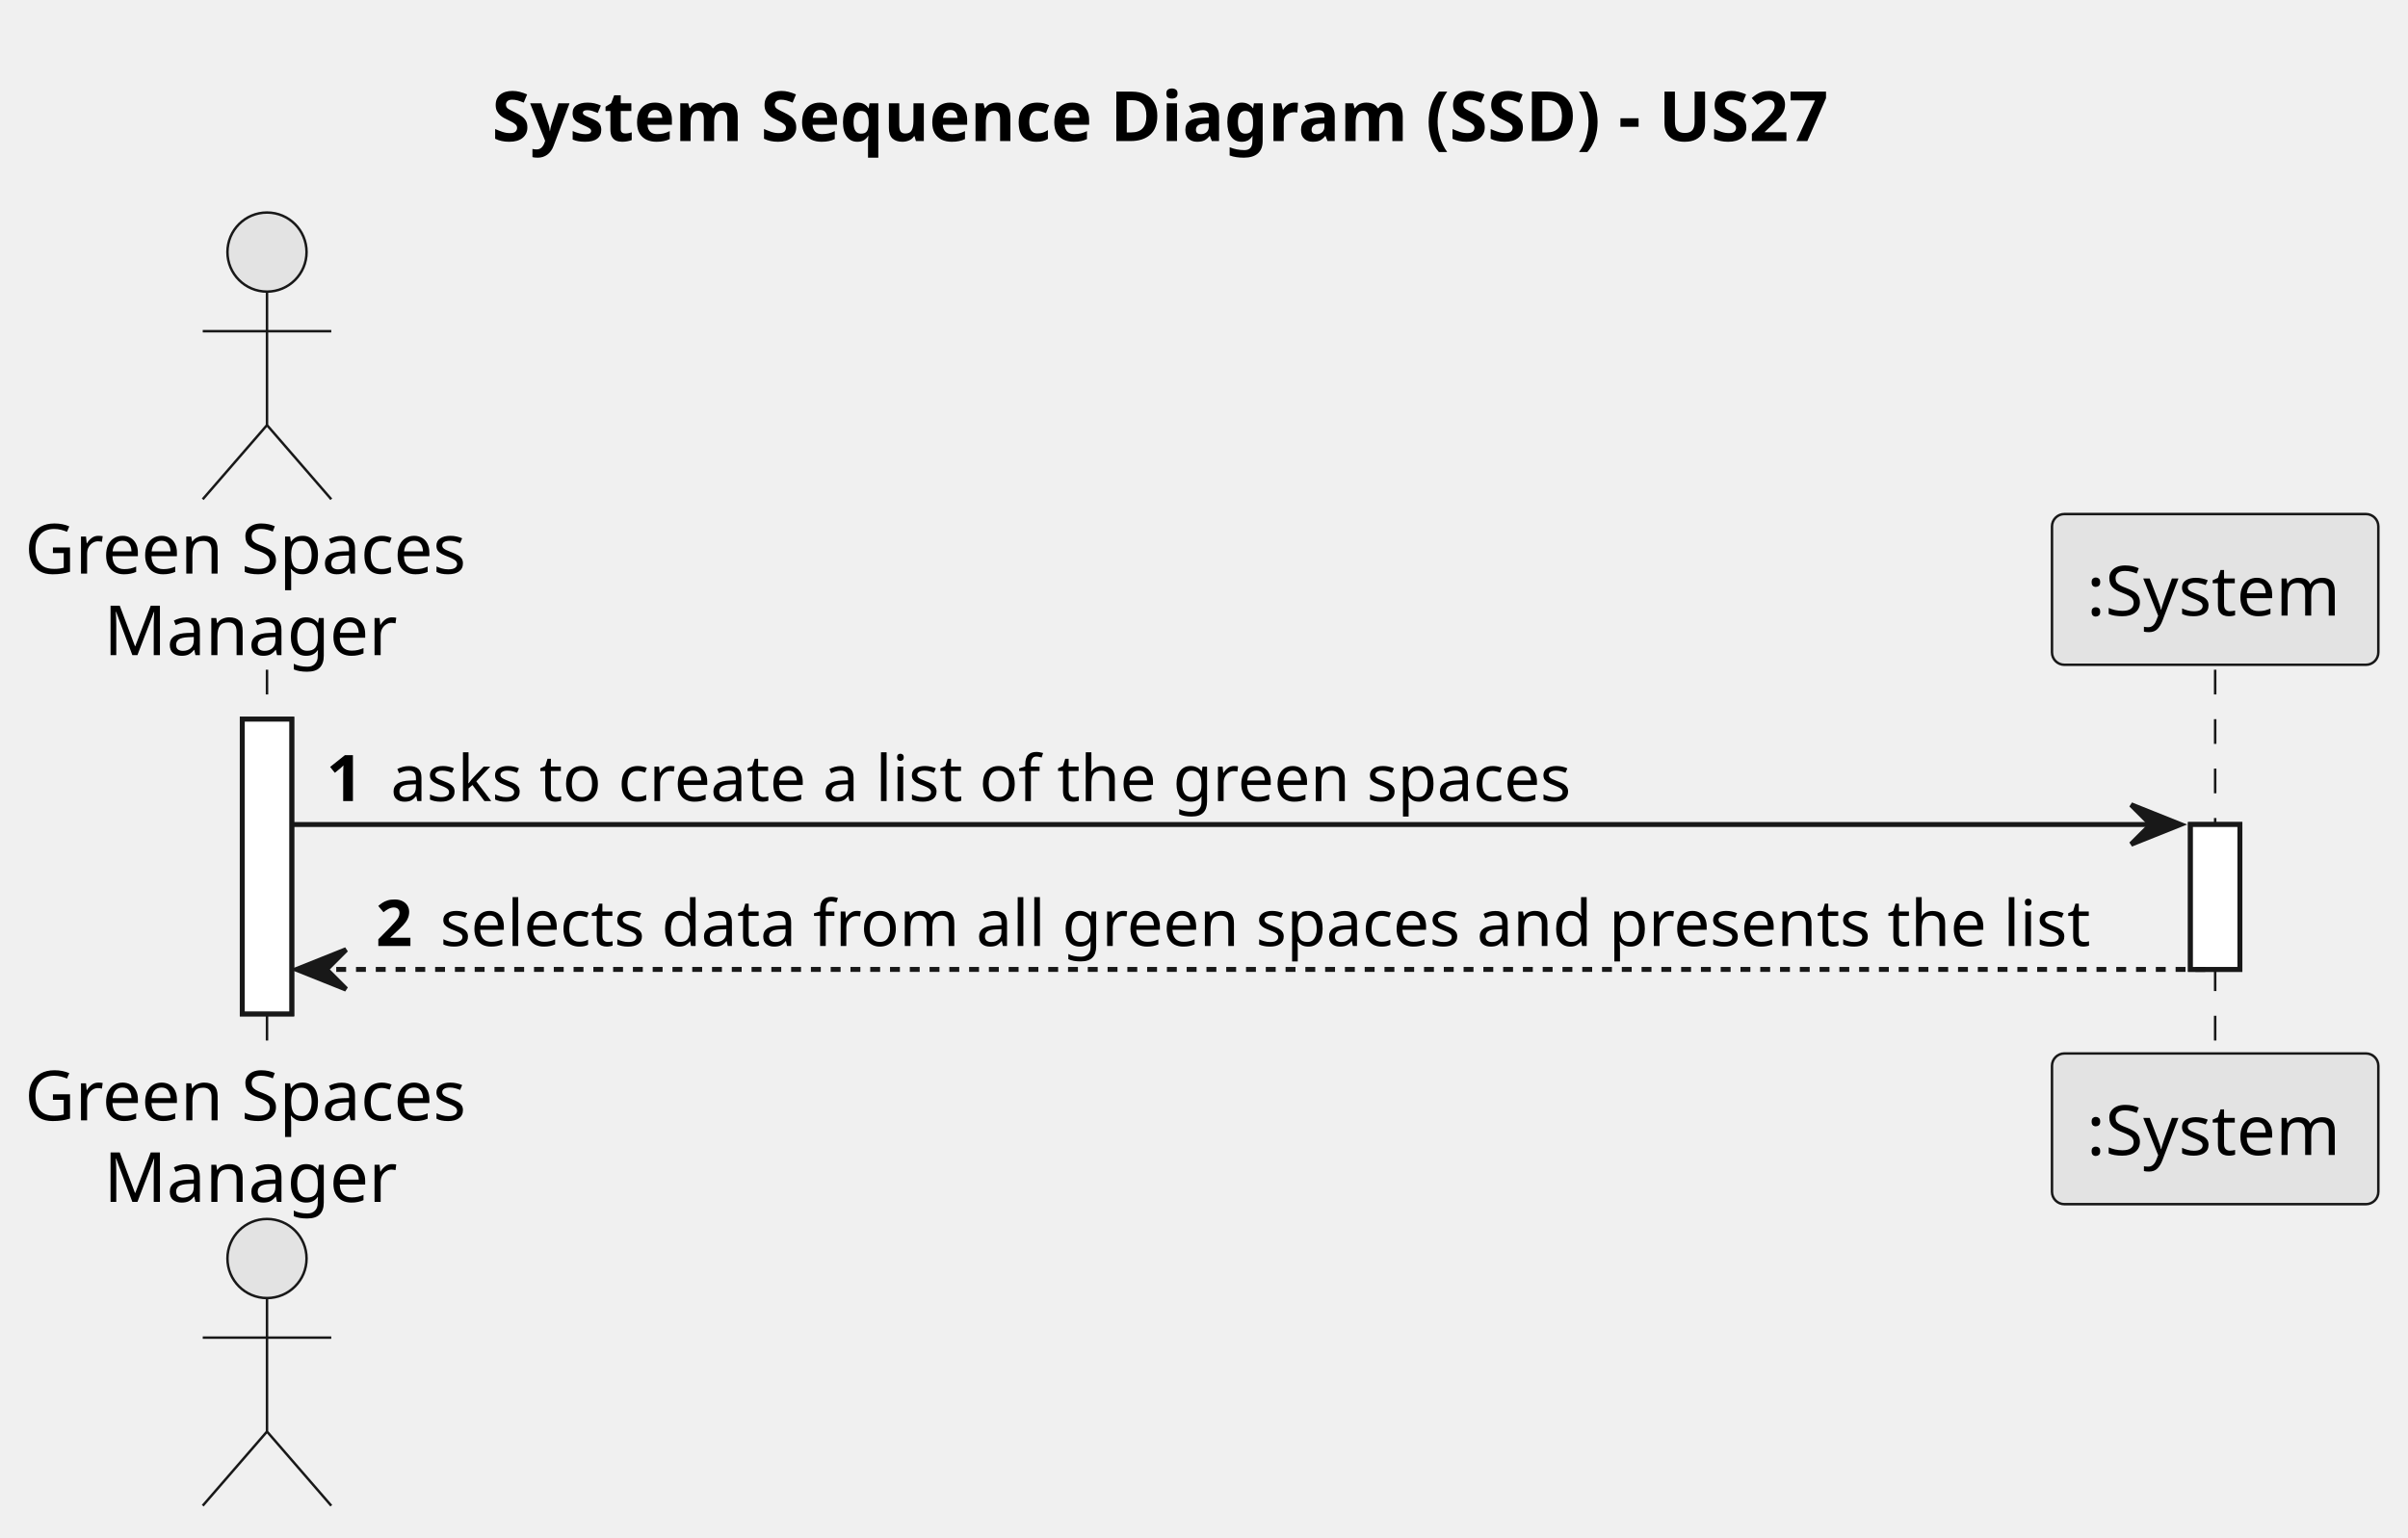
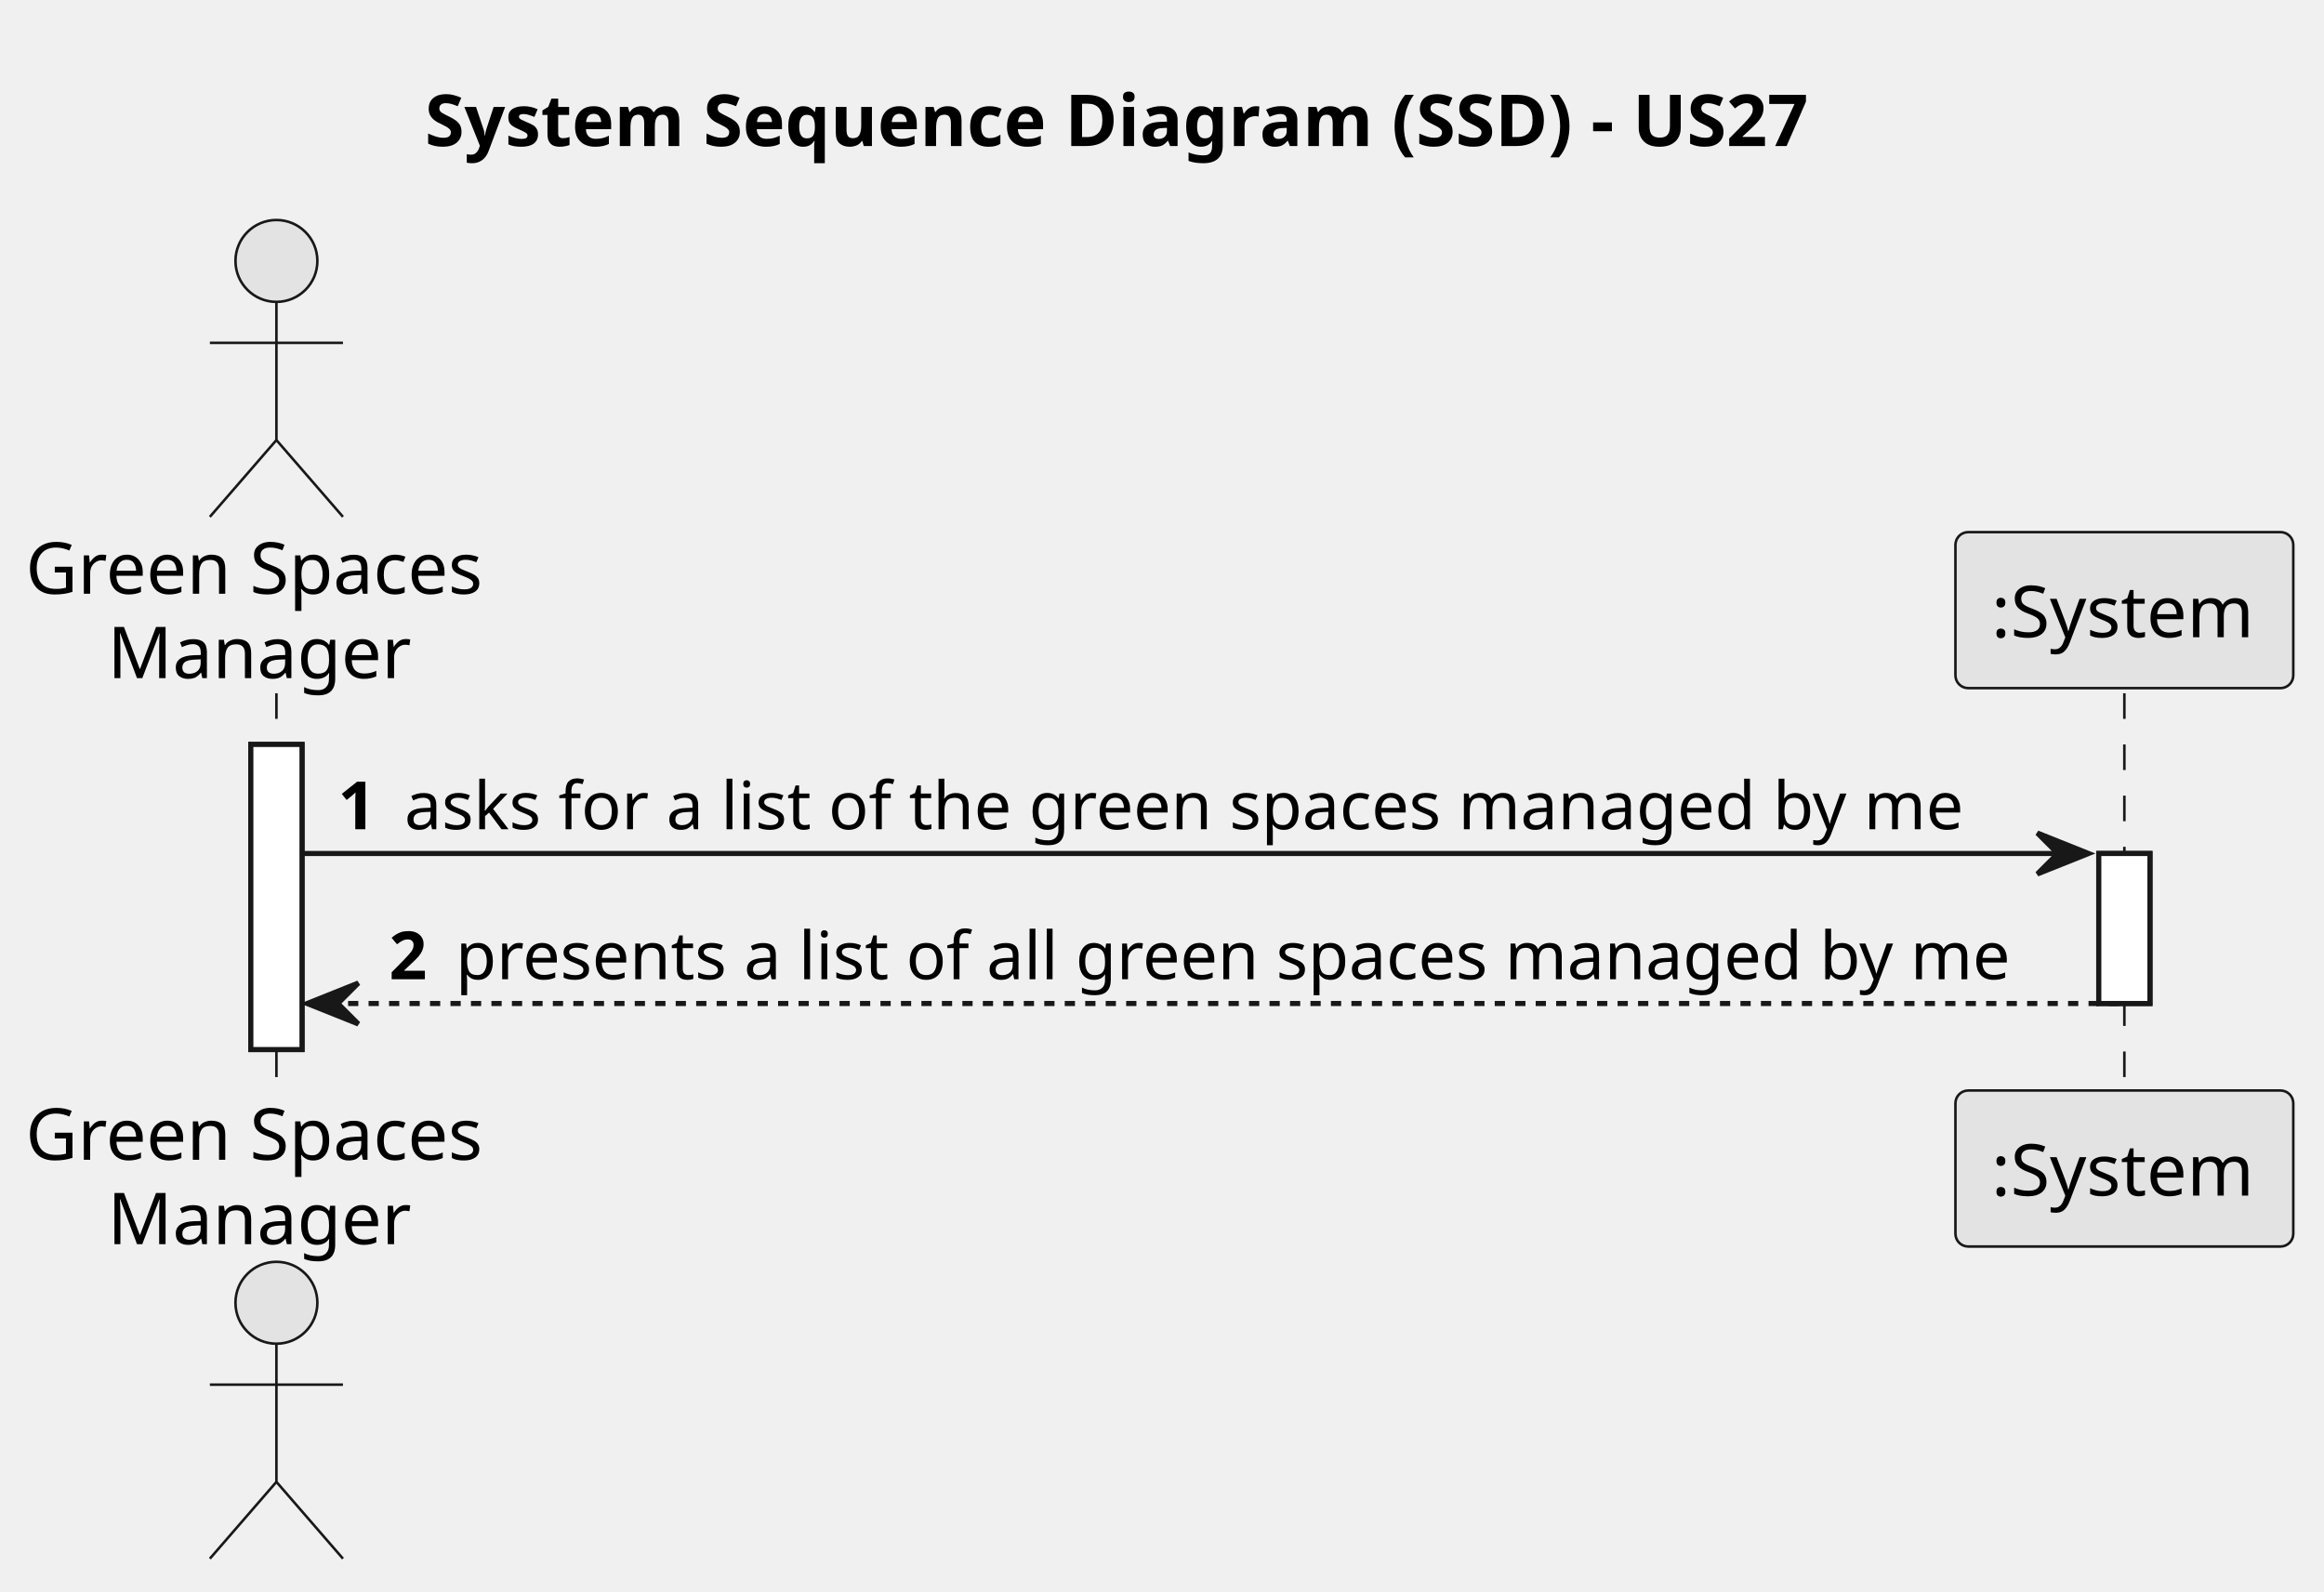
- <svg xmlns="http://www.w3.org/2000/svg" contentStyleType="text/css" height="311px" preserveAspectRatio="none" style="width:487px;height:311px;background:#FFFFFF;" version="1.1" viewBox="0 0 487 311" width="487px" zoomAndPan="magnify">
+ <svg xmlns="http://www.w3.org/2000/svg" contentStyleType="text/css" height="311px" preserveAspectRatio="none" style="width:454px;height:311px;background:#FFFFFF;" version="1.1" viewBox="0 0 454 311" width="454px" zoomAndPan="magnify">
  <defs />
  <g>
-     <text fill="#000000" font-family="sans-serif" font-size="14" font-weight="bold" lengthAdjust="spacing" textLength="286" x="99.5" y="28.535">System Sequence Diagram (SSD) - US27</text>
+     <text fill="#000000" font-family="sans-serif" font-size="14" font-weight="bold" lengthAdjust="spacing" textLength="286" x="83" y="28.535">System Sequence Diagram (SSD) - US27</text>
    <rect fill="#FFFFFF" height="59.621" style="stroke:#181818;stroke-width:1.0;" width="10" x="49" y="145.465" />
-     <rect fill="#FFFFFF" height="29.311" style="stroke:#181818;stroke-width:1.0;" width="10" x="443" y="166.775" />
+     <rect fill="#FFFFFF" height="29.311" style="stroke:#181818;stroke-width:1.0;" width="10" x="410" y="166.775" />
    <line style="stroke:#181818;stroke-width:0.5;stroke-dasharray:5.0,5.0;" x1="54" x2="54" y1="135.465" y2="214.086" />
-     <line style="stroke:#181818;stroke-width:0.5;stroke-dasharray:5.0,5.0;" x1="448" x2="448" y1="135.465" y2="214.086" />
+     <line style="stroke:#181818;stroke-width:0.5;stroke-dasharray:5.0,5.0;" x1="415" x2="415" y1="135.465" y2="214.086" />
    <text fill="#000000" font-family="sans-serif" font-size="14" lengthAdjust="spacing" textLength="92" x="5" y="116.023">Green Spaces</text>
    <text fill="#000000" font-family="sans-serif" font-size="14" lengthAdjust="spacing" textLength="60" x="21" y="132.512">Manager</text>
    <ellipse cx="54" cy="50.988" fill="#E3E3E3" rx="8" ry="8" style="stroke:#181818;stroke-width:0.5;" />
    <path d="M54,58.988 L54,85.988 M41,66.988 L67,66.988 M54,85.988 L41,100.988 M54,85.988 L67,100.988 " fill="none" style="stroke:#181818;stroke-width:0.5;" />
    <text fill="#000000" font-family="sans-serif" font-size="14" lengthAdjust="spacing" textLength="92" x="5" y="226.621">Green Spaces</text>
    <text fill="#000000" font-family="sans-serif" font-size="14" lengthAdjust="spacing" textLength="60" x="21" y="243.109">Manager</text>
    <ellipse cx="54" cy="254.562" fill="#E3E3E3" rx="8" ry="8" style="stroke:#181818;stroke-width:0.5;" />
    <path d="M54,262.562 L54,289.562 M41,270.562 L67,270.562 M54,289.562 L41,304.562 M54,289.562 L67,304.562 " fill="none" style="stroke:#181818;stroke-width:0.5;" />
-     <rect fill="#E3E3E3" height="30.488" rx="2.5" ry="2.5" style="stroke:#181818;stroke-width:0.5;" width="66" x="415" y="103.977" />
-     <text fill="#000000" font-family="sans-serif" font-size="14" lengthAdjust="spacing" textLength="52" x="422" y="124.512">:System</text>
-     <rect fill="#E3E3E3" height="30.488" rx="2.5" ry="2.5" style="stroke:#181818;stroke-width:0.5;" width="66" x="415" y="213.086" />
-     <text fill="#000000" font-family="sans-serif" font-size="14" lengthAdjust="spacing" textLength="52" x="422" y="233.621">:System</text>
+     <rect fill="#E3E3E3" height="30.488" rx="2.5" ry="2.5" style="stroke:#181818;stroke-width:0.5;" width="66" x="382" y="103.977" />
+     <text fill="#000000" font-family="sans-serif" font-size="14" lengthAdjust="spacing" textLength="52" x="389" y="124.512">:System</text>
+     <rect fill="#E3E3E3" height="30.488" rx="2.5" ry="2.5" style="stroke:#181818;stroke-width:0.5;" width="66" x="382" y="213.086" />
+     <text fill="#000000" font-family="sans-serif" font-size="14" lengthAdjust="spacing" textLength="52" x="389" y="233.621">:System</text>
    <rect fill="#FFFFFF" height="59.621" style="stroke:#181818;stroke-width:1.0;" width="10" x="49" y="145.465" />
-     <rect fill="#FFFFFF" height="29.311" style="stroke:#181818;stroke-width:1.0;" width="10" x="443" y="166.775" />
-     <polygon fill="#181818" points="431,162.775,441,166.775,431,170.775,435,166.775" style="stroke:#181818;stroke-width:1.0;" />
-     <line style="stroke:#181818;stroke-width:1.0;" x1="59" x2="437" y1="166.775" y2="166.775" />
+     <rect fill="#FFFFFF" height="29.311" style="stroke:#181818;stroke-width:1.0;" width="10" x="410" y="166.775" />
+     <polygon fill="#181818" points="398,162.775,408,166.775,398,170.775,402,166.775" style="stroke:#181818;stroke-width:1.0;" />
+     <line style="stroke:#181818;stroke-width:1.0;" x1="59" x2="404" y1="166.775" y2="166.775" />
    <text fill="#000000" font-family="sans-serif" font-size="13" font-weight="bold" lengthAdjust="spacing" textLength="9" x="66" y="162.033">1</text>
-     <text fill="#000000" font-family="sans-serif" font-size="13" lengthAdjust="spacing" textLength="250" x="79" y="162.033">asks to create a list of the green spaces</text>
+     <text fill="#000000" font-family="sans-serif" font-size="13" lengthAdjust="spacing" textLength="316" x="79" y="162.033">asks for a list of the green spaces managed by me</text>
    <polygon fill="#181818" points="70,192.086,60,196.086,70,200.086,66,196.086" style="stroke:#181818;stroke-width:1.0;" />
-     <line style="stroke:#181818;stroke-width:1.0;stroke-dasharray:2.0,2.0;" x1="64" x2="447" y1="196.086" y2="196.086" />
+     <line style="stroke:#181818;stroke-width:1.0;stroke-dasharray:2.0,2.0;" x1="64" x2="414" y1="196.086" y2="196.086" />
    <text fill="#000000" font-family="sans-serif" font-size="13" font-weight="bold" lengthAdjust="spacing" textLength="9" x="76" y="191.344">2</text>
-     <text fill="#000000" font-family="sans-serif" font-size="13" lengthAdjust="spacing" textLength="347" x="89" y="191.344">selects data from all green spaces and presents the list</text>
+     <text fill="#000000" font-family="sans-serif" font-size="13" lengthAdjust="spacing" textLength="314" x="89" y="191.344">presents a list of all green spaces managed by me</text>
  </g>
</svg>
